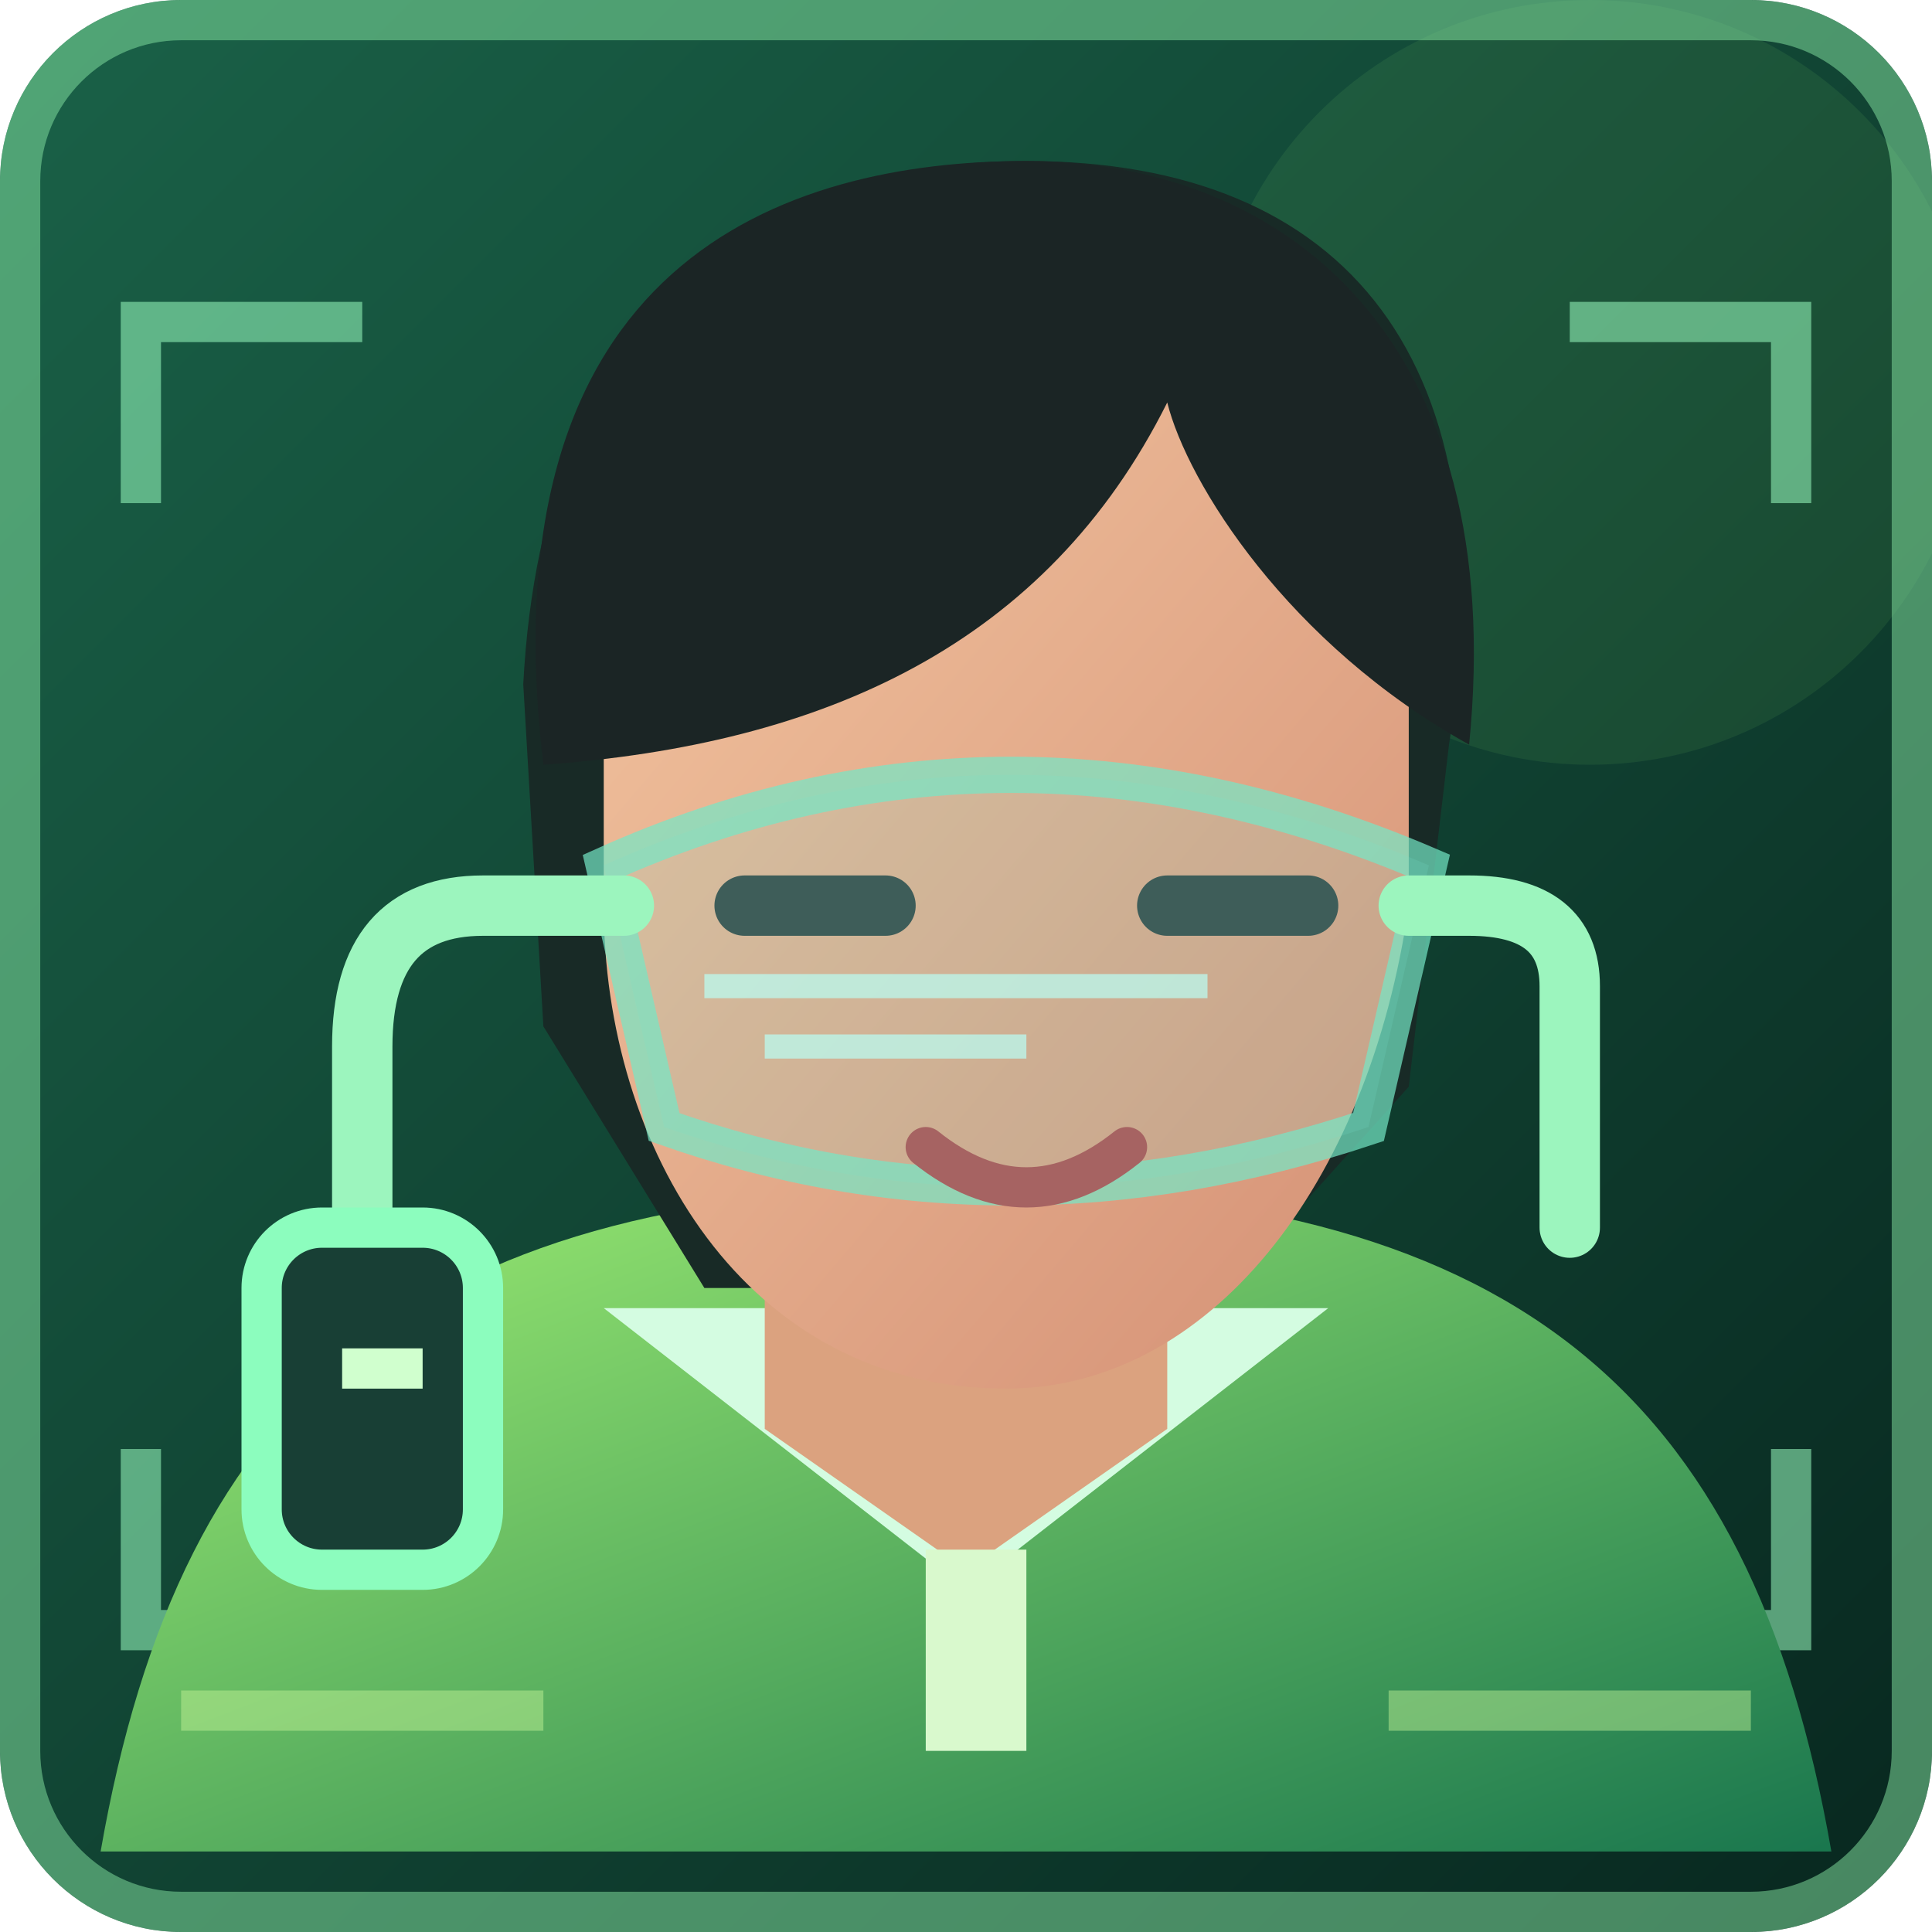
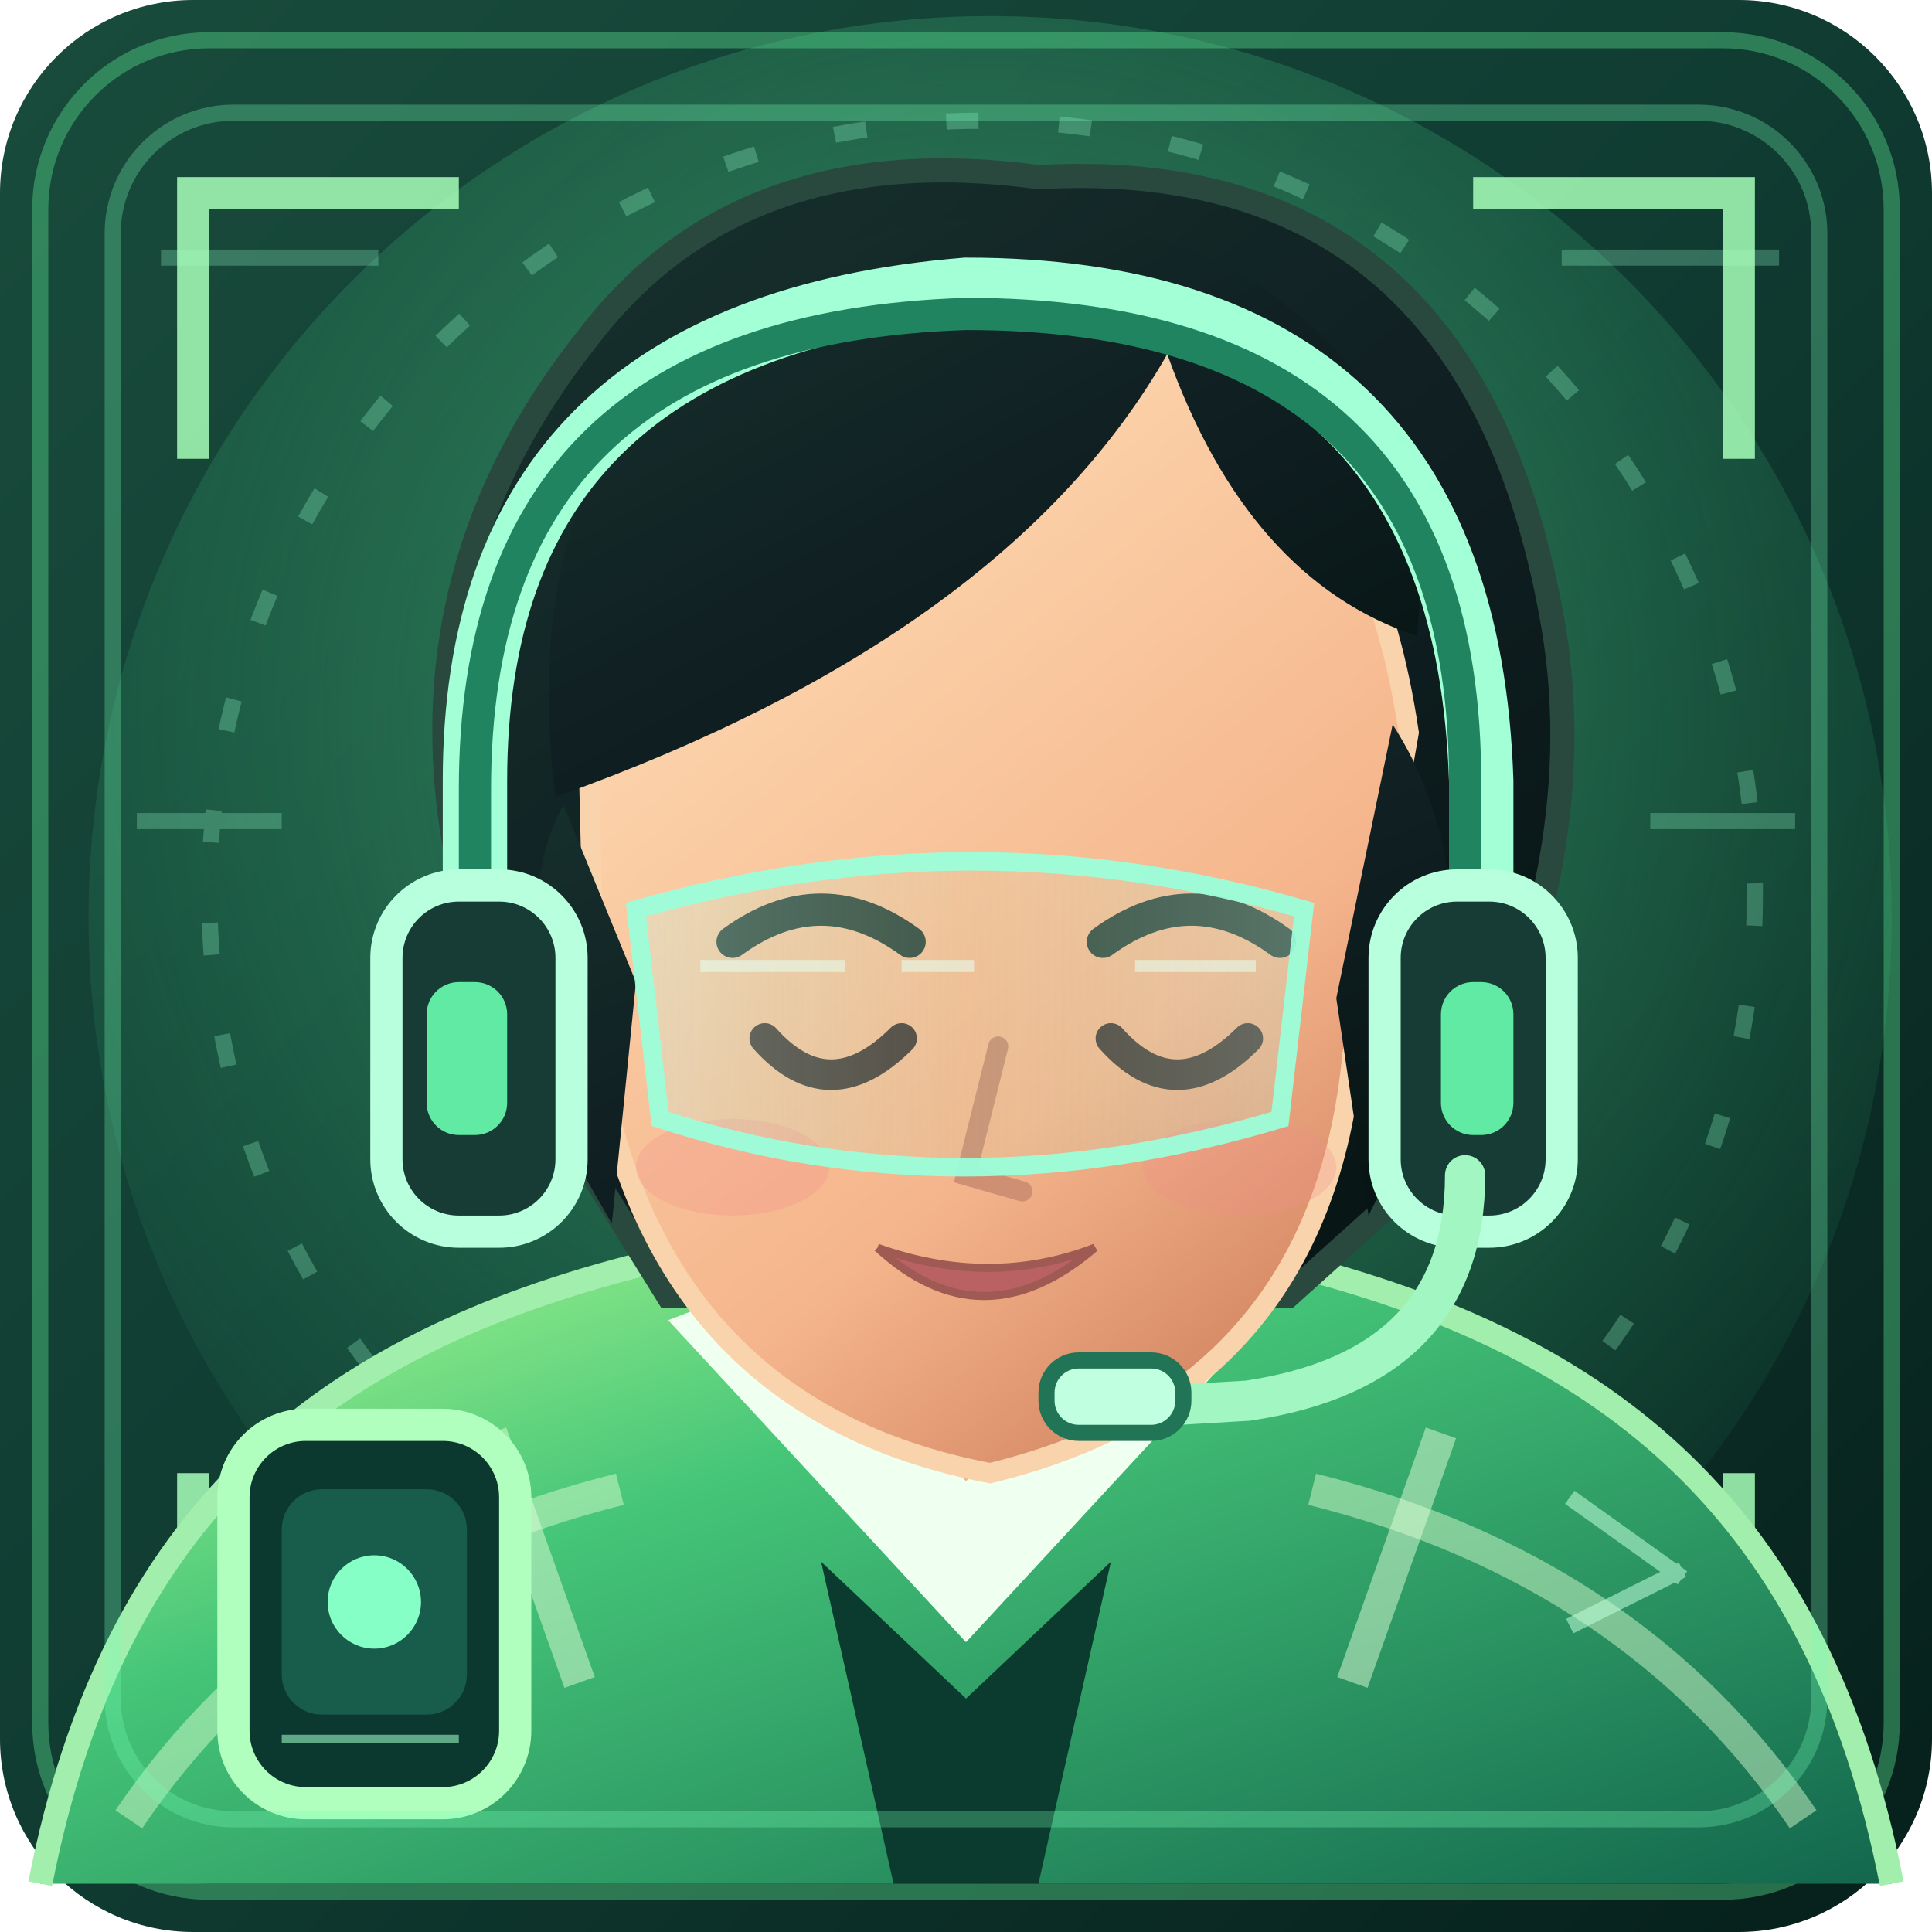
- <svg xmlns="http://www.w3.org/2000/svg" width="96" height="96" viewBox="0 0 96 96" role="img" aria-labelledby="title">
+ <svg xmlns="http://www.w3.org/2000/svg" viewBox="0 0 240 240" width="240" height="240" role="img" aria-labelledby="title desc">
  <defs>
    <linearGradient id="back" x1="0" y1="0" x2="1" y2="1">
-       <stop stop-color="#1a6248" />
-       <stop offset="1" stop-color="#08271f" />
+       <stop stop-color="#194c3c" />
+       <stop offset=".48" stop-color="#103c32" />
+       <stop offset="1" stop-color="#061f1a" />
+     </linearGradient>
+     <radialGradient id="halo" cx=".5" cy=".39" r=".67">
+       <stop stop-color="#76ffad" stop-opacity=".45" />
+       <stop offset="1" stop-color="#33cc84" stop-opacity="0" />
+     </radialGradient>
+     <linearGradient id="skin" x1=".17" y1="0" x2=".75" y2="1">
+       <stop stop-color="#ffe0b8" />
+       <stop offset=".68" stop-color="#f5b58c" />
+       <stop offset="1" stop-color="#cf805d" />
+     </linearGradient>
+     <linearGradient id="hair" x1="0" y1="0" x2=".8" y2="1">
+       <stop stop-color="#17332e" />
+       <stop offset=".57" stop-color="#101f22" />
+       <stop offset="1" stop-color="#071514" />
    </linearGradient>
    <linearGradient id="suit" x1="0" y1="0" x2="1" y2="1">
-       <stop stop-color="#a0ef72" />
-       <stop offset="1" stop-color="#19764e" />
+       <stop stop-color="#b7ff92" />
+       <stop offset=".38" stop-color="#45c578" />
+       <stop offset="1" stop-color="#12664d" />
    </linearGradient>
-     <linearGradient id="skin" x1="0" y1="0" x2="0.8" y2="1">
-       <stop stop-color="#f5c9a3" />
-       <stop offset="1" stop-color="#d79579" />
+     <linearGradient id="visor" x1="0" y1="0" x2="1" y2="0">
+       <stop stop-color="#b9fff9" stop-opacity=".27" />
+       <stop offset=".5" stop-color="#91edc4" stop-opacity=".08" />
+       <stop offset="1" stop-color="#bcfff1" stop-opacity=".24" />
    </linearGradient>
+     <filter id="aura">
+       <feGaussianBlur stdDeviation="8" />
+     </filter>
  </defs>
-   <rect width="96" height="96" rx="9" fill="url(#back)" />
-   <circle cx="79" cy="19" r="19" fill="#96ff79" opacity=".08" />
-   <path d="M7 25v-9h11M89 25v-9H78M7 72v9h11M89 72v9H78" stroke="#9bffc1" stroke-width="2" opacity=".55" fill="none" />
-   <path d="M5 92c4-23 16-33 43-33s39 10 43 33" fill="url(#suit)" />
-   <path d="M30 65 48 79 66 65" fill="#d4fce1" />
-   <path d="M38 61v10l10 7 10-7V61" fill="#dba27f" />
-   <path d="M26 34c1-19 12-26 25-26 16 0 24 10 21 29l-2 17-9 10H35L27 51Z" fill="#182a26" />
-   <path d="M30 33c0-14 10-22 20-22s20 9 20 22v12c-2 14-10 24-20 24-13 0-20-12-20-24Z" fill="url(#skin)" />
-   <path d="M27 38C24 13 39 8 51 8c13 0 24 9 22 29-9-5-14-13-15-17-6 12-17 17-31 18Z" fill="#1b2525" />
-   <path d="M37 45h7m14 0h7" stroke="#344341" stroke-width="3" stroke-linecap="round" />
-   <path d="M30 43q20-9 41 0l-3 13q-18 6-35 0Z" fill="#72d9ce" fill-opacity=".17" stroke="#76e7c6" stroke-opacity=".7" stroke-width="1.8" />
-   <path d="M35 49h25M38 52h13" stroke="#b9fff6" stroke-opacity=".7" stroke-width="1.2" />
-   <path d="M46 57q5 4 10 0" stroke="#a66362" stroke-width="2" fill="none" stroke-linecap="round" />
-   <path d="M9 85h18m42 0h18" stroke="#c7f69a" opacity=".45" stroke-width="2" />
-   <path d="M18 61v-9q0-7 6-7h7M78 61V49q0-4-5-4h-3" stroke="#9cf5be" stroke-width="3" stroke-linecap="round" fill="none" />
-   <rect x="13" y="61" width="11" height="17" rx="3" fill="#183f35" stroke="#8cfdbe" stroke-width="2" />
-   <path d="M17 68h4" stroke="#d0ffce" stroke-width="2" />
-   <path d="M46 77h5v10h-5z" fill="#d9f9cd" />
-   <rect x="1" y="1" width="94" height="94" rx="8" fill="none" stroke="#88e9a4" stroke-opacity=".5" stroke-width="2" />
+   <rect width="240" height="240" rx="24" fill="url(#back)" />
+   <rect x="5" y="5" width="230" height="230" rx="21" fill="none" stroke="#57d88a" stroke-opacity=".42" stroke-width="2" />
+   <circle cx="123" cy="114" r="112" fill="url(#halo)" />
+   <g fill="none" stroke="#99ffd0" stroke-width="2" opacity=".27">
+     <circle cx="122" cy="111" r="96" stroke-dasharray="4 10" />
+     <path d="M20 32h27m147 0h27M20 205h27m147 0h27M17 102h18m170 0h18" />
+   </g>
+   <g stroke="#a7ffb8" stroke-width="4" fill="none" stroke-linecap="square" opacity=".85">
+     <path d="M24 55V24h31M185 24h31v31M24 185v31h31M185 216h31v-31" />
+   </g>
+   <path d="M5 234c9-46 35-67 75-77l22-5h36l22 5c40 10 66 31 75 77" fill="url(#suit)" stroke="#a2efad" stroke-width="3" />
+   <path d="M16 226q21-31 61-41M224 226q-21-31-61-41" fill="none" stroke="#dcffd0" stroke-width="4" opacity=".47" />
+   <path d="m87 156 33 36 33-36-14-7h-38Z" fill="#f5b38b" />
+   <path d="m83 164 37 40 37-40-13-5-24 25-24-25Z" fill="#effff0" />
+   <path d="m102 194 18 17 18-17-9 40h-18Z" fill="#0a3b2e" />
+   <path d="M61 178 72 209M179 178l-11 31" stroke="#e2ffd8" stroke-opacity=".49" stroke-width="4" />
+   <path d="M65 132Q42 81 73 42q19-25 56-20 54-3 64 56 5 30-13 65l-20 18H83Z" fill="url(#hair)" stroke="#29483e" stroke-width="3" />
+   <path d="M73 89q-2-43 44-48 50-4 58 50l-7 40q-4 42-45 52-42-8-49-53Z" fill="url(#skin)" stroke="#f9d3ac" stroke-width="2.5" />
+   <path d="M69 99q-4-32 11-50 14-20 42-22 30-1 47 20 9 12 7 32-21-7-31-35-20 35-76 55Z" fill="url(#hair)" />
+   <path d="M70 100q-6 10-2 38l8 14 3-30M173 90q11 17 6 43l-9 18-4-27" fill="url(#hair)" />
+   <path d="M91 117q11-8 22 0M137 117q11-8 22 0" stroke="#3b4c41" stroke-width="4" fill="none" stroke-linecap="round" />
+   <path d="M95 129q8 9 17 0M138 129q8 9 17 0" fill="none" stroke="#51413b" stroke-width="3.8" stroke-linecap="round" />
+   <path d="M124 130l-4 16 7 2" stroke="#ce8f73" stroke-width="2.5" fill="none" stroke-linecap="round" />
+   <path d="M109 155q13 12 27 0-13 5-27 0" fill="#ba6164" stroke="#9f5a54" stroke-width="1" />
+   <ellipse cx="91" cy="145" rx="12" ry="6" fill="#f18e87" opacity=".27" />
+   <ellipse cx="154" cy="145" rx="12" ry="6" fill="#f18e87" opacity=".27" />
+   <path d="M59 118V97q0-56 61-61 62 0 64 61v23" fill="none" stroke="#a3ffd6" stroke-width="8" stroke-linecap="round" />
+   <path d="M59 120V98q0-57 61-59 62 0 62 58v23" fill="none" stroke="#1f845f" stroke-width="4" stroke-linecap="round" />
+   <rect x="48" y="110" width="23" height="43" rx="9" fill="#163c35" stroke="#b8ffdd" stroke-width="4" />
+   <rect x="172" y="110" width="22" height="43" rx="9" fill="#163c35" stroke="#b8ffdd" stroke-width="4" />
+   <rect x="53" y="122" width="10" height="19" rx="4" fill="#61eaa3" />
+   <rect x="179" y="122" width="9" height="19" rx="4" fill="#61eaa3" />
+   <path d="M182 146q0 24-27 28l-17 1" stroke="#a2f6c2" stroke-width="5" fill="none" stroke-linecap="round" />
+   <rect x="130" y="169" width="17" height="9" rx="4" fill="#c0ffe0" stroke="#217456" stroke-width="2" />
+   <path d="M79 113q42-12 83 0l-3 26q-40 12-77 0Z" fill="url(#visor)" stroke="#9affdb" stroke-width="2.3" opacity=".94" />
+   <path d="M87 120h18m7 0h9m20 0h15" stroke="#e4fff1" stroke-opacity=".57" stroke-width="1.5" />
+   <rect x="29" y="177" width="35" height="47" rx="9" fill="#0c392f" stroke="#b0ffbe" stroke-width="4" />
+   <rect x="35" y="185" width="23" height="28" rx="5" fill="#185c4c" />
+   <circle cx="46.5" cy="199" r="5.8" fill="#85ffc5" />
+   <path d="M35 216h22" stroke="#8fe7b8" stroke-opacity=".64" />
+   <path d="M195 186l14 10m-14 6 14-7" stroke="#c1ffdb" stroke-opacity=".55" stroke-width="2" />
+   <rect x="14" y="14" width="212" height="212" rx="15" fill="none" stroke="#76fbb4" stroke-opacity=".3" stroke-width="2" />
</svg>
